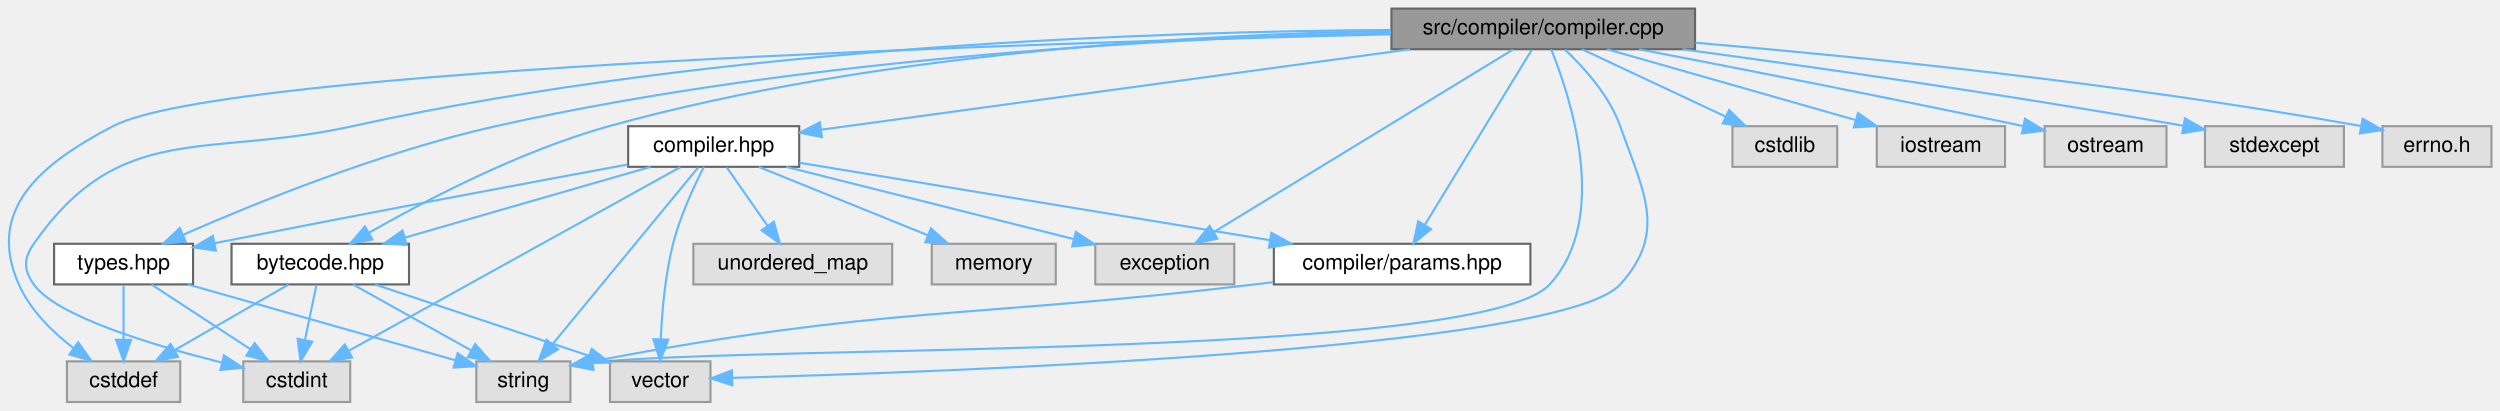
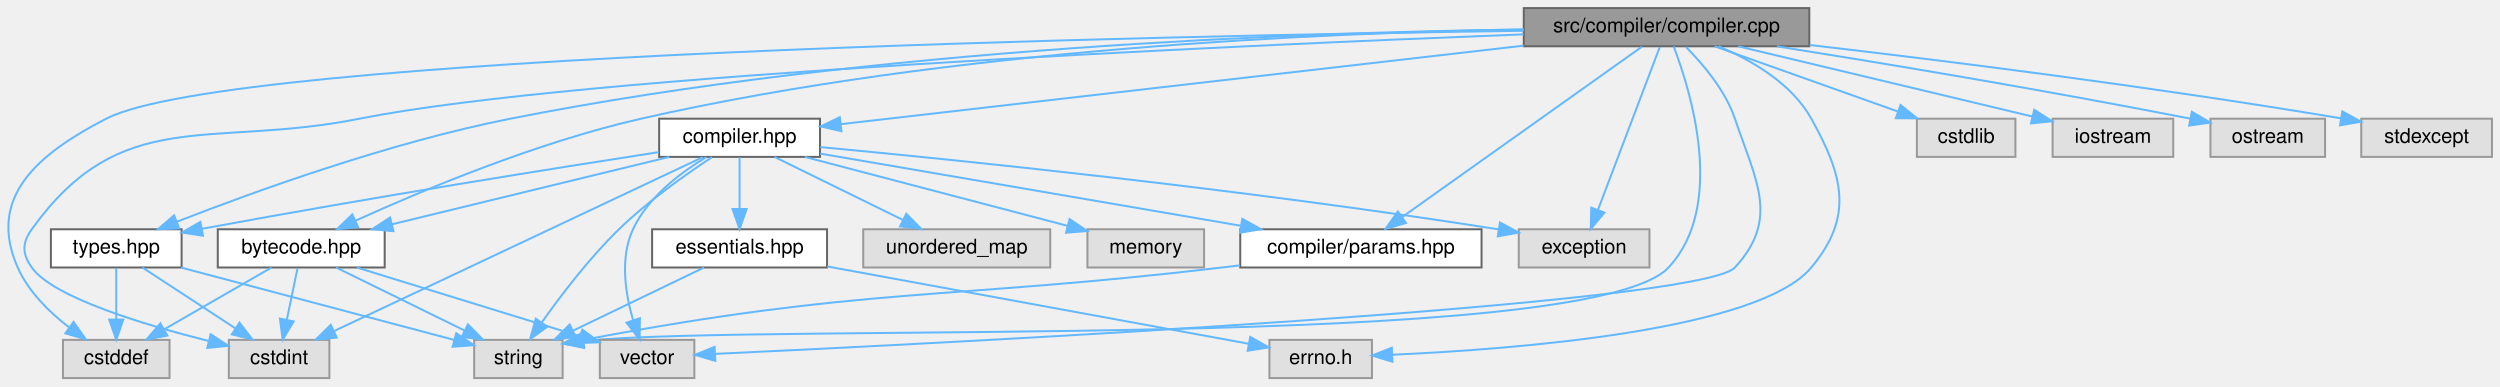
- <svg xmlns="http://www.w3.org/2000/svg" xmlns:xlink="http://www.w3.org/1999/xlink" width="1169pt" height="192pt" viewBox="0.00 0.00 1169.30 192.00">
+ <svg xmlns="http://www.w3.org/2000/svg" xmlns:xlink="http://www.w3.org/1999/xlink" width="1243pt" height="192pt" viewBox="0.00 0.00 1243.31 192.00">
  <g id="graph0" class="graph" transform="scale(1 1) rotate(0) translate(4 188)">
    <g id="Node000001" class="node">
      <g id="a_Node000001">
        <a xlink:title=" ">
-           <polygon fill="#999999" stroke="#666666" points="788.8,-184 646.8,-184 646.8,-165 788.8,-165 788.8,-184" />
-           <text text-anchor="middle" x="717.8" y="-172" font-family="Helvetica,sans-Serif" font-size="10.00">src/compiler/compiler.cpp</text>
+           <polygon fill="#999999" stroke="#666666" points="895.81,-184 753.81,-184 753.81,-165 895.81,-165 895.81,-184" />
+           <text text-anchor="middle" x="824.81" y="-172" font-family="Helvetica,sans-Serif" font-size="10.00">src/compiler/compiler.cpp</text>
        </a>
      </g>
    </g>
    <g id="Node000002" class="node">
      <g id="a_Node000002">
        <a xlink:href="compiler_8hpp.html" target="_top" xlink:title=" ">
-           <polygon fill="white" stroke="#666666" points="369.8,-129 289.8,-129 289.8,-110 369.8,-110 369.8,-129" />
-           <text text-anchor="middle" x="329.8" y="-117" font-family="Helvetica,sans-Serif" font-size="10.00">compiler.hpp</text>
+           <polygon fill="white" stroke="#666666" points="403.81,-129 323.81,-129 323.81,-110 403.81,-110 403.81,-129" />
+           <text text-anchor="middle" x="363.81" y="-117" font-family="Helvetica,sans-Serif" font-size="10.00">compiler.hpp</text>
        </a>
      </g>
    </g>
    <g id="edge1_Node000001_Node000002" class="edge">
      <g id="a_edge1_Node000001_Node000002">
        <a xlink:title=" ">
-           <path fill="none" stroke="#63b8ff" d="M655.46,-164.98C578.9,-154.53 450.53,-136.99 379.99,-127.36" />
-           <polygon fill="#63b8ff" stroke="#63b8ff" points="380.4,-123.88 370.02,-125.99 379.46,-130.81 380.4,-123.88" />
+           <path fill="none" stroke="#63b8ff" d="M753.79,-165.33C659.81,-154.53 496.47,-135.75 414.21,-126.29" />
+           <polygon fill="#63b8ff" stroke="#63b8ff" points="414.44,-122.8 404.11,-125.13 413.65,-129.75 414.44,-122.8" />
        </a>
      </g>
    </g>
    <g id="Node000003" class="node">
      <g id="a_Node000003">
        <a xlink:href="bytecode_8hpp.html" target="_top" xlink:title=" ">
-           <polygon fill="white" stroke="#666666" points="187.3,-74 104.3,-74 104.3,-55 187.3,-55 187.3,-74" />
-           <text text-anchor="middle" x="145.8" y="-62" font-family="Helvetica,sans-Serif" font-size="10.00">bytecode.hpp</text>
-         </a>
-       </g>
-     </g>
-     <g id="edge19_Node000001_Node000003" class="edge">
-       <g id="a_edge19_Node000001_Node000003">
-         <a xlink:title=" ">
-           <path fill="none" stroke="#63b8ff" d="M646.44,-173.56C558.79,-171.98 406.28,-163.8 280.8,-129 239.24,-117.47 194.62,-94.07 168.51,-79.12" />
-           <polygon fill="#63b8ff" stroke="#63b8ff" points="170.17,-76.04 159.77,-74.03 166.65,-82.09 170.17,-76.04" />
+           <polygon fill="white" stroke="#666666" points="187.31,-74 104.31,-74 104.31,-55 187.31,-55 187.31,-74" />
+           <text text-anchor="middle" x="145.81" y="-62" font-family="Helvetica,sans-Serif" font-size="10.00">bytecode.hpp</text>
+         </a>
+       </g>
+     </g>
+     <g id="edge22_Node000001_Node000003" class="edge">
+       <g id="a_edge22_Node000001_Node000003">
+         <a xlink:title=" ">
+           <path fill="none" stroke="#63b8ff" d="M753.75,-173.36C654.34,-171.81 468.66,-163.92 314.81,-129 263.01,-117.24 205.73,-93.22 172.93,-78.33" />
+           <polygon fill="#63b8ff" stroke="#63b8ff" points="174.12,-75.02 163.57,-74.02 171.19,-81.38 174.12,-75.02" />
        </a>
      </g>
    </g>
    <g id="Node000004" class="node">
      <g id="a_Node000004">
        <a xlink:title=" ">
-           <polygon fill="#e0e0e0" stroke="#999999" points="159.8,-19 109.8,-19 109.8,0 159.8,0 159.8,-19" />
-           <text text-anchor="middle" x="134.8" y="-7" font-family="Helvetica,sans-Serif" font-size="10.00">cstdint</text>
-         </a>
-       </g>
-     </g>
-     <g id="edge23_Node000001_Node000004" class="edge">
-       <g id="a_edge23_Node000001_Node000004">
-         <a xlink:title=" ">
-           <path fill="none" stroke="#63b8ff" d="M646.55,-174C539.72,-173.36 332.29,-166.75 160.8,-129 91.86,-113.82 52.16,-131.92 11.8,-74 6.98,-67.07 6.95,-61.91 11.8,-55 22.16,-40.24 67,-26.67 99.56,-18.49" />
-           <polygon fill="#63b8ff" stroke="#63b8ff" points="100.75,-21.8 109.64,-16.03 99.09,-15 100.75,-21.8" />
+           <polygon fill="#e0e0e0" stroke="#999999" points="159.81,-19 109.81,-19 109.81,0 159.81,0 159.81,-19" />
+           <text text-anchor="middle" x="134.81" y="-7" font-family="Helvetica,sans-Serif" font-size="10.00">cstdint</text>
+         </a>
+       </g>
+     </g>
+     <g id="edge26_Node000001_Node000004" class="edge">
+       <g id="a_edge26_Node000001_Node000004">
+         <a xlink:title=" ">
+           <path fill="none" stroke="#63b8ff" d="M753.73,-170.94C608.85,-165.34 283.87,-150.75 174.81,-129 99.83,-114.04 56.4,-136.11 11.81,-74 6.89,-67.14 6.96,-61.91 11.81,-55 22.17,-40.24 67.01,-26.67 99.57,-18.49" />
+           <polygon fill="#63b8ff" stroke="#63b8ff" points="100.76,-21.8 109.65,-16.03 99.1,-15 100.76,-21.8" />
        </a>
      </g>
    </g>
    <g id="Node000005" class="node">
      <g id="a_Node000005">
        <a xlink:title=" ">
-           <polygon fill="#e0e0e0" stroke="#999999" points="80.3,-19 27.3,-19 27.3,0 80.3,0 80.3,-19" />
-           <text text-anchor="middle" x="53.8" y="-7" font-family="Helvetica,sans-Serif" font-size="10.00">cstddef</text>
-         </a>
-       </g>
-     </g>
-     <g id="edge22_Node000001_Node000005" class="edge">
-       <g id="a_edge22_Node000001_Node000005">
-         <a xlink:title=" ">
-           <path fill="none" stroke="#63b8ff" d="M646.52,-171.99C484.93,-168.11 100.75,-156.13 48.8,-129 14.89,-111.29 -10.69,-89.99 4.8,-55 10.13,-42.97 20.49,-32.8 30.32,-25.24" />
-           <polygon fill="#63b8ff" stroke="#63b8ff" points="32.57,-27.93 38.67,-19.27 28.5,-22.23 32.57,-27.93" />
+           <polygon fill="#e0e0e0" stroke="#999999" points="80.31,-19 27.31,-19 27.31,0 80.31,0 80.31,-19" />
+           <text text-anchor="middle" x="53.81" y="-7" font-family="Helvetica,sans-Serif" font-size="10.00">cstddef</text>
+         </a>
+       </g>
+     </g>
+     <g id="edge25_Node000001_Node000005" class="edge">
+       <g id="a_edge25_Node000001_Node000005">
+         <a xlink:title=" ">
+           <path fill="none" stroke="#63b8ff" d="M753.65,-172.71C573.72,-170.24 110.45,-160.83 48.81,-129 14.81,-111.44 -10.68,-89.99 4.81,-55 10.14,-42.97 20.5,-32.8 30.32,-25.24" />
+           <polygon fill="#63b8ff" stroke="#63b8ff" points="32.57,-27.93 38.68,-19.27 28.51,-22.23 32.57,-27.93" />
        </a>
      </g>
    </g>
    <g id="Node000006" class="node">
      <g id="a_Node000006">
        <a xlink:title=" ">
-           <polygon fill="#e0e0e0" stroke="#999999" points="262.8,-19 218.8,-19 218.8,0 262.8,0 262.8,-19" />
-           <text text-anchor="middle" x="240.8" y="-7" font-family="Helvetica,sans-Serif" font-size="10.00">string</text>
-         </a>
-       </g>
-     </g>
-     <g id="edge29_Node000001_Node000006" class="edge">
-       <g id="a_edge29_Node000001_Node000006">
-         <a xlink:title=" ">
-           <path fill="none" stroke="#63b8ff" d="M721.52,-164.96C730.28,-143.34 749.42,-86 720.8,-55 688.45,-19.95 354.66,-26.87 273.17,-18.49" />
-           <polygon fill="#63b8ff" stroke="#63b8ff" points="273.42,-14.99 263.04,-17.13 272.49,-21.93 273.42,-14.99" />
+           <polygon fill="#e0e0e0" stroke="#999999" points="275.81,-19 231.81,-19 231.81,0 275.81,0 275.81,-19" />
+           <text text-anchor="middle" x="253.81" y="-7" font-family="Helvetica,sans-Serif" font-size="10.00">string</text>
+         </a>
+       </g>
+     </g>
+     <g id="edge32_Node000001_Node000006" class="edge">
+       <g id="a_edge32_Node000001_Node000006">
+         <a xlink:title=" ">
+           <path fill="none" stroke="#63b8ff" d="M828.35,-164.93C836.65,-143.26 854.63,-85.8 825.81,-55 786.3,-12.77 378.85,-27.67 285.97,-18.46" />
+           <polygon fill="#63b8ff" stroke="#63b8ff" points="286.41,-14.98 276.04,-17.17 285.51,-21.93 286.41,-14.98" />
        </a>
      </g>
    </g>
    <g id="Node000007" class="node">
      <g id="a_Node000007">
        <a xlink:title=" ">
-           <polygon fill="#e0e0e0" stroke="#999999" points="328.3,-19 281.3,-19 281.3,0 328.3,0 328.3,-19" />
-           <text text-anchor="middle" x="304.8" y="-7" font-family="Helvetica,sans-Serif" font-size="10.00">vector</text>
-         </a>
-       </g>
-     </g>
-     <g id="edge30_Node000001_Node000007" class="edge">
-       <g id="a_edge30_Node000001_Node000007">
-         <a xlink:title=" ">
-           <path fill="none" stroke="#63b8ff" d="M727.96,-164.81C736.71,-156.6 748.7,-143.43 753.8,-129 764.77,-97.99 775.88,-79.38 753.8,-55 726.02,-24.33 438.21,-13.97 338.55,-11.29" />
-           <polygon fill="#63b8ff" stroke="#63b8ff" points="338.51,-7.79 328.43,-11.03 338.33,-14.79 338.51,-7.79" />
+           <polygon fill="#e0e0e0" stroke="#999999" points="341.31,-19 294.31,-19 294.31,0 341.31,0 341.31,-19" />
+           <text text-anchor="middle" x="317.81" y="-7" font-family="Helvetica,sans-Serif" font-size="10.00">vector</text>
+         </a>
+       </g>
+     </g>
+     <g id="edge33_Node000001_Node000007" class="edge">
+       <g id="a_edge33_Node000001_Node000007">
+         <a xlink:title=" ">
+           <path fill="none" stroke="#63b8ff" d="M834.42,-164.69C842.68,-156.41 854.01,-143.18 858.81,-129 869.35,-97.85 881.09,-79.19 858.81,-55 841.55,-36.26 467.42,-17.43 351.64,-12.03" />
+           <polygon fill="#63b8ff" stroke="#63b8ff" points="351.73,-8.53 341.58,-11.56 351.4,-15.52 351.73,-8.53" />
+         </a>
+       </g>
+     </g>
+     <g id="Node000009" class="node">
+       <g id="a_Node000009">
+         <a xlink:title=" ">
+           <polygon fill="#e0e0e0" stroke="#999999" points="678.31,-19 627.31,-19 627.31,0 678.31,0 678.31,-19" />
+           <text text-anchor="middle" x="652.81" y="-7" font-family="Helvetica,sans-Serif" font-size="10.00">errno.h</text>
+         </a>
+       </g>
+     </g>
+     <g id="edge34_Node000001_Node000009" class="edge">
+       <g id="a_edge34_Node000001_Node000009">
+         <a xlink:title=" ">
+           <path fill="none" stroke="#63b8ff" d="M850.67,-164.99C867.08,-158.09 887.01,-146.58 896.81,-129 912.83,-100.27 917.88,-80.26 896.81,-55 870.73,-23.73 749.99,-14.37 688.71,-11.62" />
+           <polygon fill="#63b8ff" stroke="#63b8ff" points="688.48,-8.11 678.34,-11.19 688.19,-15.1 688.48,-8.11" />
+         </a>
+       </g>
+     </g>
+     <g id="Node000010" class="node">
+       <g id="a_Node000010">
+         <a xlink:href="params_8hpp.html" target="_top" xlink:title=" ">
+           <polygon fill="white" stroke="#666666" points="732.81,-74 612.81,-74 612.81,-55 732.81,-55 732.81,-74" />
+           <text text-anchor="middle" x="672.81" y="-62" font-family="Helvetica,sans-Serif" font-size="10.00">compiler/params.hpp</text>
+         </a>
+       </g>
+     </g>
+     <g id="edge23_Node000001_Node000010" class="edge">
+       <g id="a_edge23_Node000001_Node000010">
+         <a xlink:title=" ">
+           <path fill="none" stroke="#63b8ff" d="M812.63,-164.84C786.61,-146.36 725.39,-102.86 693.28,-80.05" />
+           <polygon fill="#63b8ff" stroke="#63b8ff" points="695.23,-77.14 685.05,-74.2 691.18,-82.84 695.23,-77.14" />
+         </a>
+       </g>
+     </g>
+     <g id="Node000011" class="node">
+       <g id="a_Node000011">
+         <a xlink:href="types_8hpp.html" target="_top" xlink:title=" ">
+           <polygon fill="white" stroke="#666666" points="86.31,-74 21.31,-74 21.31,-55 86.31,-55 86.31,-74" />
+           <text text-anchor="middle" x="53.81" y="-62" font-family="Helvetica,sans-Serif" font-size="10.00">types.hpp</text>
+         </a>
+       </g>
+     </g>
+     <g id="edge24_Node000001_Node000011" class="edge">
+       <g id="a_edge24_Node000001_Node000011">
+         <a xlink:title=" ">
+           <path fill="none" stroke="#63b8ff" d="M753.71,-173.36C644.37,-171.95 428.82,-164.41 249.81,-129 189.58,-117.09 121.99,-92.6 84,-77.76" />
+           <polygon fill="#63b8ff" stroke="#63b8ff" points="85.14,-74.44 74.55,-74.02 82.57,-80.95 85.14,-74.44" />
+         </a>
+       </g>
+     </g>
+     <g id="Node000012" class="node">
+       <g id="a_Node000012">
+         <a xlink:title=" ">
+           <polygon fill="#e0e0e0" stroke="#999999" points="816.31,-74 751.31,-74 751.31,-55 816.31,-55 816.31,-74" />
+           <text text-anchor="middle" x="783.81" y="-62" font-family="Helvetica,sans-Serif" font-size="10.00">exception</text>
+         </a>
+       </g>
+     </g>
+     <g id="edge28_Node000001_Node000012" class="edge">
+       <g id="a_edge28_Node000001_Node000012">
+         <a xlink:title=" ">
+           <path fill="none" stroke="#63b8ff" d="M821.46,-164.66C814.76,-147.01 799.6,-107.09 790.7,-83.64" />
+           <polygon fill="#63b8ff" stroke="#63b8ff" points="793.92,-82.27 787.1,-74.16 787.38,-84.75 793.92,-82.27" />
+         </a>
+       </g>
+     </g>
+     <g id="Node000015" class="node">
+       <g id="a_Node000015">
+         <a xlink:title=" ">
+           <polygon fill="#e0e0e0" stroke="#999999" points="998.31,-129 949.31,-129 949.31,-110 998.31,-110 998.31,-129" />
+           <text text-anchor="middle" x="973.81" y="-117" font-family="Helvetica,sans-Serif" font-size="10.00">cstdlib</text>
+         </a>
+       </g>
+     </g>
+     <g id="edge27_Node000001_Node000015" class="edge">
+       <g id="a_edge27_Node000001_Node000015">
+         <a xlink:title=" ">
+           <path fill="none" stroke="#63b8ff" d="M848.75,-164.98C873.37,-156.23 911.93,-142.51 939.73,-132.62" />
+           <polygon fill="#63b8ff" stroke="#63b8ff" points="941.19,-135.82 949.44,-129.17 938.84,-129.22 941.19,-135.82" />
+         </a>
+       </g>
+     </g>
+     <g id="Node000016" class="node">
+       <g id="a_Node000016">
+         <a xlink:title=" ">
+           <polygon fill="#e0e0e0" stroke="#999999" points="1076.81,-129 1016.81,-129 1016.81,-110 1076.81,-110 1076.81,-129" />
+           <text text-anchor="middle" x="1046.81" y="-117" font-family="Helvetica,sans-Serif" font-size="10.00">iostream</text>
+         </a>
+       </g>
+     </g>
+     <g id="edge29_Node000001_Node000016" class="edge">
+       <g id="a_edge29_Node000001_Node000016">
+         <a xlink:title=" ">
+           <path fill="none" stroke="#63b8ff" d="M860.48,-164.98C900.45,-155.44 965.1,-140.01 1006.77,-130.06" />
+           <polygon fill="#63b8ff" stroke="#63b8ff" points="1007.67,-133.44 1016.58,-127.72 1006.04,-126.64 1007.67,-133.44" />
+         </a>
+       </g>
+     </g>
+     <g id="Node000017" class="node">
+       <g id="a_Node000017">
+         <a xlink:title=" ">
+           <polygon fill="#e0e0e0" stroke="#999999" points="1152.31,-129 1095.31,-129 1095.31,-110 1152.31,-110 1152.31,-129" />
+           <text text-anchor="middle" x="1123.81" y="-117" font-family="Helvetica,sans-Serif" font-size="10.00">ostream</text>
+         </a>
+       </g>
+     </g>
+     <g id="edge30_Node000001_Node000017" class="edge">
+       <g id="a_edge30_Node000001_Node000017">
+         <a xlink:title=" ">
+           <path fill="none" stroke="#63b8ff" d="M879.7,-164.98C930.45,-156.91 1008.19,-144.07 1085.32,-129.01" />
+           <polygon fill="#63b8ff" stroke="#63b8ff" points="1086.07,-132.43 1095.21,-127.06 1084.72,-125.56 1086.07,-132.43" />
+         </a>
+       </g>
+     </g>
+     <g id="Node000018" class="node">
+       <g id="a_Node000018">
+         <a xlink:title=" ">
+           <polygon fill="#e0e0e0" stroke="#999999" points="1235.31,-129 1170.31,-129 1170.31,-110 1235.31,-110 1235.31,-129" />
+           <text text-anchor="middle" x="1202.81" y="-117" font-family="Helvetica,sans-Serif" font-size="10.00">stdexcept</text>
+         </a>
+       </g>
+     </g>
+     <g id="edge31_Node000001_Node000018" class="edge">
+       <g id="a_edge31_Node000001_Node000018">
+         <a xlink:title=" ">
+           <path fill="none" stroke="#63b8ff" d="M896.04,-165.63C962.14,-157.97 1063.46,-145.35 1160.23,-129.17" />
+           <polygon fill="#63b8ff" stroke="#63b8ff" points="1160.9,-132.61 1170.18,-127.49 1159.74,-125.7 1160.9,-132.61" />
+         </a>
+       </g>
+     </g>
+     <g id="edge2_Node000002_Node000003" class="edge">
+       <g id="a_edge2_Node000002_Node000003">
+         <a xlink:title=" ">
+           <path fill="none" stroke="#63b8ff" d="M328.79,-109.98C291.31,-100.87 231.76,-86.4 190.83,-76.45" />
+           <polygon fill="#63b8ff" stroke="#63b8ff" points="191.66,-73.04 181.11,-74.08 190,-79.85 191.66,-73.04" />
+         </a>
+       </g>
+     </g>
+     <g id="edge16_Node000002_Node000004" class="edge">
+       <g id="a_edge16_Node000002_Node000004">
+         <a xlink:title=" ">
+           <path fill="none" stroke="#63b8ff" d="M345.46,-109.84C305.33,-90.92 209.59,-45.77 162.26,-23.45" />
+           <polygon fill="#63b8ff" stroke="#63b8ff" points="163.47,-20.15 152.93,-19.05 160.49,-26.48 163.47,-20.15" />
+         </a>
+       </g>
+     </g>
+     <g id="edge18_Node000002_Node000006" class="edge">
+       <g id="a_edge18_Node000002_Node000006">
+         <a xlink:title=" ">
+           <path fill="none" stroke="#63b8ff" d="M350.14,-109.89C337.43,-101.54 318.32,-88.1 303.81,-74 289.09,-59.7 274.87,-41.01 265.39,-27.62" />
+           <polygon fill="#63b8ff" stroke="#63b8ff" points="268.2,-25.54 259.63,-19.31 262.45,-29.53 268.2,-25.54" />
+         </a>
+       </g>
+     </g>
+     <g id="edge20_Node000002_Node000007" class="edge">
+       <g id="a_edge20_Node000002_Node000007">
+         <a xlink:title=" ">
+           <path fill="none" stroke="#63b8ff" d="M347.23,-109.87C334.64,-102.3 318.27,-90.01 310.81,-74 304.22,-59.86 306.98,-42.1 310.81,-28.95" />
+           <polygon fill="#63b8ff" stroke="#63b8ff" points="314.23,-29.78 314.1,-19.18 307.59,-27.55 314.23,-29.78" />
        </a>
      </g>
    </g>
    <g id="Node000008" class="node">
      <g id="a_Node000008">
-         <a xlink:href="params_8hpp.html" target="_top" xlink:title=" ">
-           <polygon fill="white" stroke="#666666" points="711.8,-74 591.8,-74 591.8,-55 711.8,-55 711.8,-74" />
-           <text text-anchor="middle" x="651.8" y="-62" font-family="Helvetica,sans-Serif" font-size="10.00">compiler/params.hpp</text>
-         </a>
-       </g>
-     </g>
-     <g id="edge20_Node000001_Node000008" class="edge">
-       <g id="a_edge20_Node000001_Node000008">
-         <a xlink:title=" ">
-           <path fill="none" stroke="#63b8ff" d="M712.4,-164.66C701.47,-146.77 676.56,-106 662.31,-82.69" />
-           <polygon fill="#63b8ff" stroke="#63b8ff" points="665.3,-80.87 657.09,-74.16 659.32,-84.52 665.3,-80.87" />
-         </a>
-       </g>
-     </g>
-     <g id="Node000009" class="node">
-       <g id="a_Node000009">
-         <a xlink:href="types_8hpp.html" target="_top" xlink:title=" ">
-           <polygon fill="white" stroke="#666666" points="86.3,-74 21.3,-74 21.3,-55 86.3,-55 86.3,-74" />
-           <text text-anchor="middle" x="53.8" y="-62" font-family="Helvetica,sans-Serif" font-size="10.00">types.hpp</text>
-         </a>
-       </g>
-     </g>
-     <g id="edge21_Node000001_Node000009" class="edge">
-       <g id="a_edge21_Node000001_Node000009">
-         <a xlink:title=" ">
-           <path fill="none" stroke="#63b8ff" d="M646.73,-172.79C550.6,-170.54 374.3,-161.8 227.8,-129 174.54,-117.07 115.41,-93.05 81.61,-78.21" />
-           <polygon fill="#63b8ff" stroke="#63b8ff" points="82.93,-74.96 72.37,-74.1 80.09,-81.36 82.93,-74.96" />
-         </a>
-       </g>
-     </g>
-     <g id="Node000010" class="node">
-       <g id="a_Node000010">
-         <a xlink:title=" ">
-           <polygon fill="#e0e0e0" stroke="#999999" points="573.3,-74 508.3,-74 508.3,-55 573.3,-55 573.3,-74" />
-           <text text-anchor="middle" x="540.8" y="-62" font-family="Helvetica,sans-Serif" font-size="10.00">exception</text>
-         </a>
-       </g>
-     </g>
-     <g id="edge25_Node000001_Node000010" class="edge">
-       <g id="a_edge25_Node000001_Node000010">
-         <a xlink:title=" ">
-           <path fill="none" stroke="#63b8ff" d="M703.62,-164.84C673.07,-146.2 600.81,-102.11 563.69,-79.46" />
-           <polygon fill="#63b8ff" stroke="#63b8ff" points="565.42,-76.42 555.06,-74.2 561.77,-82.39 565.42,-76.42" />
+         <a xlink:href="essentials_8hpp.html" target="_top" xlink:title=" ">
+           <polygon fill="white" stroke="#666666" points="407.31,-74 320.31,-74 320.31,-55 407.31,-55 407.31,-74" />
+           <text text-anchor="middle" x="363.81" y="-62" font-family="Helvetica,sans-Serif" font-size="10.00">essentials.hpp</text>
+         </a>
+       </g>
+     </g>
+     <g id="edge7_Node000002_Node000008" class="edge">
+       <g id="a_edge7_Node000002_Node000008">
+         <a xlink:title=" ">
+           <path fill="none" stroke="#63b8ff" d="M363.81,-109.75C363.81,-102.8 363.81,-92.85 363.81,-84.13" />
+           <polygon fill="#63b8ff" stroke="#63b8ff" points="367.31,-84.09 363.81,-74.09 360.31,-84.09 367.31,-84.09" />
+         </a>
+       </g>
+     </g>
+     <g id="edge10_Node000002_Node000010" class="edge">
+       <g id="a_edge10_Node000002_Node000010">
+         <a xlink:title=" ">
+           <path fill="none" stroke="#63b8ff" d="M403.89,-111.63C457.1,-102.5 551.51,-86.31 613.12,-75.74" />
+           <polygon fill="#63b8ff" stroke="#63b8ff" points="613.83,-79.17 623.1,-74.03 612.65,-72.27 613.83,-79.17" />
+         </a>
+       </g>
+     </g>
+     <g id="edge12_Node000002_Node000011" class="edge">
+       <g id="a_edge12_Node000002_Node000011">
+         <a xlink:title=" ">
+           <path fill="none" stroke="#63b8ff" d="M323.62,-112.37C272.91,-104.52 182.79,-90.2 96.43,-74.24" />
+           <polygon fill="#63b8ff" stroke="#63b8ff" points="96.93,-70.78 86.46,-72.39 95.65,-77.66 96.93,-70.78" />
+         </a>
+       </g>
+     </g>
+     <g id="edge17_Node000002_Node000012" class="edge">
+       <g id="a_edge17_Node000002_Node000012">
+         <a xlink:title=" ">
+           <path fill="none" stroke="#63b8ff" d="M403.96,-114.87C471.42,-108.54 611.93,-94.32 741.22,-73.96" />
+           <polygon fill="#63b8ff" stroke="#63b8ff" points="741.97,-77.38 751.3,-72.36 740.87,-70.47 741.97,-77.38" />
        </a>
      </g>
    </g>
    <g id="Node000013" class="node">
      <g id="a_Node000013">
        <a xlink:title=" ">
-           <polygon fill="#e0e0e0" stroke="#999999" points="855.3,-129 806.3,-129 806.3,-110 855.3,-110 855.3,-129" />
-           <text text-anchor="middle" x="830.8" y="-117" font-family="Helvetica,sans-Serif" font-size="10.00">cstdlib</text>
-         </a>
-       </g>
-     </g>
-     <g id="edge24_Node000001_Node000013" class="edge">
-       <g id="a_edge24_Node000001_Node000013">
-         <a xlink:title=" ">
-           <path fill="none" stroke="#63b8ff" d="M735.96,-164.98C754.06,-156.5 782.09,-143.35 802.99,-133.54" />
-           <polygon fill="#63b8ff" stroke="#63b8ff" points="804.75,-136.59 812.32,-129.17 801.78,-130.25 804.75,-136.59" />
+           <polygon fill="#e0e0e0" stroke="#999999" points="518.31,-74 425.31,-74 425.31,-55 518.31,-55 518.31,-74" />
+           <text text-anchor="middle" x="471.81" y="-62" font-family="Helvetica,sans-Serif" font-size="10.00">unordered_map</text>
+         </a>
+       </g>
+     </g>
+     <g id="edge19_Node000002_Node000013" class="edge">
+       <g id="a_edge19_Node000002_Node000013">
+         <a xlink:title=" ">
+           <path fill="none" stroke="#63b8ff" d="M381.16,-109.98C398.38,-101.54 425.01,-88.47 444.96,-78.68" />
+           <polygon fill="#63b8ff" stroke="#63b8ff" points="446.71,-81.72 454.14,-74.17 443.62,-75.43 446.71,-81.72" />
        </a>
      </g>
    </g>
    <g id="Node000014" class="node">
      <g id="a_Node000014">
        <a xlink:title=" ">
-           <polygon fill="#e0e0e0" stroke="#999999" points="933.8,-129 873.8,-129 873.8,-110 933.8,-110 933.8,-129" />
-           <text text-anchor="middle" x="903.8" y="-117" font-family="Helvetica,sans-Serif" font-size="10.00">iostream</text>
-         </a>
-       </g>
-     </g>
-     <g id="edge26_Node000001_Node000014" class="edge">
-       <g id="a_edge26_Node000001_Node000014">
-         <a xlink:title=" ">
-           <path fill="none" stroke="#63b8ff" d="M747.69,-164.98C779.19,-156.01 828.97,-141.82 863.83,-131.89" />
-           <polygon fill="#63b8ff" stroke="#63b8ff" points="865.03,-135.19 873.69,-129.08 863.11,-128.46 865.03,-135.19" />
-         </a>
-       </g>
-     </g>
-     <g id="Node000015" class="node">
-       <g id="a_Node000015">
-         <a xlink:title=" ">
-           <polygon fill="#e0e0e0" stroke="#999999" points="1009.3,-129 952.3,-129 952.3,-110 1009.3,-110 1009.3,-129" />
-           <text text-anchor="middle" x="980.8" y="-117" font-family="Helvetica,sans-Serif" font-size="10.00">ostream</text>
-         </a>
-       </g>
-     </g>
-     <g id="edge27_Node000001_Node000015" class="edge">
-       <g id="a_edge27_Node000001_Node000015">
-         <a xlink:title=" ">
-           <path fill="none" stroke="#63b8ff" d="M762.69,-164.96C806.03,-156.64 873.74,-143.45 942.1,-129.1" />
-           <polygon fill="#63b8ff" stroke="#63b8ff" points="943.12,-132.47 952.19,-126.98 941.68,-125.62 943.12,-132.47" />
-         </a>
-       </g>
-     </g>
-     <g id="Node000016" class="node">
-       <g id="a_Node000016">
-         <a xlink:title=" ">
-           <polygon fill="#e0e0e0" stroke="#999999" points="1092.3,-129 1027.3,-129 1027.3,-110 1092.3,-110 1092.3,-129" />
-           <text text-anchor="middle" x="1059.8" y="-117" font-family="Helvetica,sans-Serif" font-size="10.00">stdexcept</text>
-         </a>
-       </g>
-     </g>
-     <g id="edge28_Node000001_Node000016" class="edge">
-       <g id="a_edge28_Node000001_Node000016">
-         <a xlink:title=" ">
-           <path fill="none" stroke="#63b8ff" d="M782.86,-164.98C841.68,-157.04 930.87,-144.36 1017.2,-129.21" />
-           <polygon fill="#63b8ff" stroke="#63b8ff" points="1017.92,-132.63 1027.16,-127.44 1016.71,-125.74 1017.92,-132.63" />
-         </a>
-       </g>
-     </g>
-     <g id="Node000017" class="node">
-       <g id="a_Node000017">
-         <a xlink:title=" ">
-           <polygon fill="#e0e0e0" stroke="#999999" points="1161.3,-129 1110.3,-129 1110.3,-110 1161.3,-110 1161.3,-129" />
-           <text text-anchor="middle" x="1135.8" y="-117" font-family="Helvetica,sans-Serif" font-size="10.00">errno.h</text>
-         </a>
-       </g>
-     </g>
-     <g id="edge31_Node000001_Node000017" class="edge">
-       <g id="a_edge31_Node000001_Node000017">
-         <a xlink:title=" ">
-           <path fill="none" stroke="#63b8ff" d="M788.98,-168.03C864.19,-161.63 986.36,-149.44 1100.32,-129.07" />
-           <polygon fill="#63b8ff" stroke="#63b8ff" points="1101.05,-132.49 1110.26,-127.26 1099.8,-125.6 1101.05,-132.49" />
-         </a>
-       </g>
-     </g>
-     <g id="edge2_Node000002_Node000003" class="edge">
-       <g id="a_edge2_Node000002_Node000003">
-         <a xlink:title=" ">
-           <path fill="none" stroke="#63b8ff" d="M300.24,-109.98C269.08,-101.01 219.83,-86.82 185.35,-76.89" />
-           <polygon fill="#63b8ff" stroke="#63b8ff" points="186.18,-73.49 175.6,-74.08 184.24,-80.21 186.18,-73.49" />
-         </a>
-       </g>
-     </g>
-     <g id="edge13_Node000002_Node000004" class="edge">
-       <g id="a_edge13_Node000002_Node000004">
-         <a xlink:title=" ">
-           <path fill="none" stroke="#63b8ff" d="M314.18,-109.84C280.29,-91.08 199.84,-46.52 159.2,-24.01" />
-           <polygon fill="#63b8ff" stroke="#63b8ff" points="160.68,-20.83 150.24,-19.05 157.29,-26.95 160.68,-20.83" />
-         </a>
-       </g>
-     </g>
-     <g id="edge15_Node000002_Node000006" class="edge">
-       <g id="a_edge15_Node000002_Node000006">
-         <a xlink:title=" ">
-           <path fill="none" stroke="#63b8ff" d="M322.52,-109.66C307.65,-91.61 273.58,-50.28 254.46,-27.08" />
-           <polygon fill="#63b8ff" stroke="#63b8ff" points="257,-24.65 247.94,-19.16 251.6,-29.1 257,-24.65" />
-         </a>
-       </g>
-     </g>
-     <g id="edge17_Node000002_Node000007" class="edge">
-       <g id="a_edge17_Node000002_Node000007">
-         <a xlink:title=" ">
-           <path fill="none" stroke="#63b8ff" d="M325.19,-109.92C320.71,-101.15 314.11,-87.03 310.8,-74 307.09,-59.37 305.63,-42.32 305.07,-29.58" />
-           <polygon fill="#63b8ff" stroke="#63b8ff" points="308.56,-29.17 304.78,-19.27 301.57,-29.37 308.56,-29.17" />
-         </a>
-       </g>
-     </g>
-     <g id="edge7_Node000002_Node000008" class="edge">
-       <g id="a_edge7_Node000002_Node000008">
-         <a xlink:title=" ">
-           <path fill="none" stroke="#63b8ff" d="M369.93,-111.89C425.14,-102.81 525.04,-86.36 589.87,-75.69" />
-           <polygon fill="#63b8ff" stroke="#63b8ff" points="590.67,-79.11 599.97,-74.03 589.53,-72.2 590.67,-79.11" />
-         </a>
-       </g>
-     </g>
-     <g id="edge9_Node000002_Node000009" class="edge">
-       <g id="a_edge9_Node000002_Node000009">
-         <a xlink:title=" ">
-           <path fill="none" stroke="#63b8ff" d="M289.43,-111.07C244.59,-102.78 169.8,-88.8 96.35,-74.28" />
-           <polygon fill="#63b8ff" stroke="#63b8ff" points="96.96,-70.83 86.47,-72.32 95.6,-77.7 96.96,-70.83" />
-         </a>
-       </g>
-     </g>
-     <g id="edge14_Node000002_Node000010" class="edge">
-       <g id="a_edge14_Node000002_Node000010">
-         <a xlink:title=" ">
-           <path fill="none" stroke="#63b8ff" d="M363.7,-109.98C400.25,-100.81 458.49,-86.18 498.13,-76.22" />
-           <polygon fill="#63b8ff" stroke="#63b8ff" points="499.18,-79.56 508.03,-73.73 497.48,-72.77 499.18,-79.56" />
-         </a>
-       </g>
-     </g>
-     <g id="Node000011" class="node">
-       <g id="a_Node000011">
-         <a xlink:title=" ">
-           <polygon fill="#e0e0e0" stroke="#999999" points="413.3,-74 320.3,-74 320.3,-55 413.3,-55 413.3,-74" />
-           <text text-anchor="middle" x="366.8" y="-62" font-family="Helvetica,sans-Serif" font-size="10.00">unordered_map</text>
-         </a>
-       </g>
-     </g>
-     <g id="edge16_Node000002_Node000011" class="edge">
-       <g id="a_edge16_Node000002_Node000011">
-         <a xlink:title=" ">
-           <path fill="none" stroke="#63b8ff" d="M335.91,-109.75C341.09,-102.34 348.65,-91.5 355,-82.41" />
-           <polygon fill="#63b8ff" stroke="#63b8ff" points="357.95,-84.29 360.81,-74.09 352.21,-80.29 357.95,-84.29" />
-         </a>
-       </g>
-     </g>
-     <g id="Node000012" class="node">
-       <g id="a_Node000012">
-         <a xlink:title=" ">
-           <polygon fill="#e0e0e0" stroke="#999999" points="489.8,-74 431.8,-74 431.8,-55 489.8,-55 489.8,-74" />
-           <text text-anchor="middle" x="460.8" y="-62" font-family="Helvetica,sans-Serif" font-size="10.00">memory</text>
-         </a>
-       </g>
-     </g>
-     <g id="edge18_Node000002_Node000012" class="edge">
-       <g id="a_edge18_Node000002_Node000012">
-         <a xlink:title=" ">
-           <path fill="none" stroke="#63b8ff" d="M350.85,-109.98C372.21,-101.34 405.51,-87.87 429.87,-78.02" />
-           <polygon fill="#63b8ff" stroke="#63b8ff" points="431.42,-81.17 439.37,-74.17 428.79,-74.68 431.42,-81.17" />
+           <polygon fill="#e0e0e0" stroke="#999999" points="594.81,-74 536.81,-74 536.81,-55 594.81,-55 594.81,-74" />
+           <text text-anchor="middle" x="565.81" y="-62" font-family="Helvetica,sans-Serif" font-size="10.00">memory</text>
+         </a>
+       </g>
+     </g>
+     <g id="edge21_Node000002_Node000014" class="edge">
+       <g id="a_edge21_Node000002_Node000014">
+         <a xlink:title=" ">
+           <path fill="none" stroke="#63b8ff" d="M396.27,-109.98C431.89,-100.64 489.07,-85.64 527.03,-75.68" />
+           <polygon fill="#63b8ff" stroke="#63b8ff" points="527.93,-79.06 536.72,-73.13 526.15,-72.29 527.93,-79.06" />
        </a>
      </g>
    </g>
    <g id="edge3_Node000003_Node000004" class="edge">
      <g id="a_edge3_Node000003_Node000004">
        <a xlink:title=" ">
-           <path fill="none" stroke="#63b8ff" d="M143.99,-54.75C142.55,-47.8 140.48,-37.85 138.67,-29.13" />
-           <polygon fill="#63b8ff" stroke="#63b8ff" points="142.05,-28.17 136.59,-19.09 135.19,-29.59 142.05,-28.17" />
+           <path fill="none" stroke="#63b8ff" d="M144,-54.75C142.55,-47.8 140.49,-37.85 138.68,-29.13" />
+           <polygon fill="#63b8ff" stroke="#63b8ff" points="142.05,-28.17 136.59,-19.09 135.2,-29.59 142.05,-28.17" />
        </a>
      </g>
    </g>
    <g id="edge4_Node000003_Node000005" class="edge">
      <g id="a_edge4_Node000003_Node000005">
        <a xlink:title=" ">
-           <path fill="none" stroke="#63b8ff" d="M131.02,-54.98C116.62,-46.69 94.49,-33.94 77.61,-24.22" />
-           <polygon fill="#63b8ff" stroke="#63b8ff" points="79.27,-21.13 68.85,-19.17 75.77,-27.19 79.27,-21.13" />
+           <path fill="none" stroke="#63b8ff" d="M131.03,-54.98C116.63,-46.69 94.5,-33.94 77.62,-24.22" />
+           <polygon fill="#63b8ff" stroke="#63b8ff" points="79.27,-21.13 68.86,-19.17 75.78,-27.19 79.27,-21.13" />
        </a>
      </g>
    </g>
    <g id="edge5_Node000003_Node000006" class="edge">
      <g id="a_edge5_Node000003_Node000006">
        <a xlink:title=" ">
-           <path fill="none" stroke="#63b8ff" d="M161.07,-54.98C175.94,-46.69 198.79,-33.94 216.22,-24.22" />
-           <polygon fill="#63b8ff" stroke="#63b8ff" points="218.23,-27.1 225.26,-19.17 214.82,-20.99 218.23,-27.1" />
+           <path fill="none" stroke="#63b8ff" d="M163.16,-54.98C180.38,-46.54 207.01,-33.47 226.96,-23.68" />
+           <polygon fill="#63b8ff" stroke="#63b8ff" points="228.71,-26.72 236.14,-19.17 225.62,-20.43 228.71,-26.72" />
        </a>
      </g>
    </g>
    <g id="edge6_Node000003_Node000007" class="edge">
      <g id="a_edge6_Node000003_Node000007">
        <a xlink:title=" ">
-           <path fill="none" stroke="#63b8ff" d="M171.35,-54.98C198.56,-45.91 241.73,-31.52 271.57,-21.58" />
-           <polygon fill="#63b8ff" stroke="#63b8ff" points="272.76,-24.87 281.14,-18.39 270.54,-18.23 272.76,-24.87" />
-         </a>
-       </g>
-     </g>
-     <g id="edge8_Node000008_Node000006" class="edge">
-       <g id="a_edge8_Node000008_Node000006">
-         <a xlink:title=" ">
-           <path fill="none" stroke="#63b8ff" d="M591.6,-56.06C588.62,-55.7 585.68,-55.34 582.8,-55 447.88,-38.88 410.16,-45.16 273.1,-18.98" />
-           <polygon fill="#63b8ff" stroke="#63b8ff" points="273.54,-15.5 263.06,-17.04 272.21,-22.37 273.54,-15.5" />
-         </a>
-       </g>
-     </g>
-     <g id="edge11_Node000009_Node000004" class="edge">
-       <g id="a_edge11_Node000009_Node000004">
-         <a xlink:title=" ">
-           <path fill="none" stroke="#63b8ff" d="M66.82,-54.98C79.26,-46.84 98.26,-34.41 113.01,-24.76" />
-           <polygon fill="#63b8ff" stroke="#63b8ff" points="115.1,-27.57 121.55,-19.17 111.27,-21.72 115.1,-27.57" />
-         </a>
-       </g>
-     </g>
-     <g id="edge10_Node000009_Node000005" class="edge">
-       <g id="a_edge10_Node000009_Node000005">
-         <a xlink:title=" ">
-           <path fill="none" stroke="#63b8ff" d="M53.8,-54.75C53.8,-47.8 53.8,-37.85 53.8,-29.13" />
-           <polygon fill="#63b8ff" stroke="#63b8ff" points="57.3,-29.09 53.8,-19.09 50.3,-29.09 57.3,-29.09" />
-         </a>
-       </g>
-     </g>
-     <g id="edge12_Node000009_Node000006" class="edge">
-       <g id="a_edge12_Node000009_Node000006">
-         <a xlink:title=" ">
-           <path fill="none" stroke="#63b8ff" d="M83.85,-54.98C118.15,-45.26 174.01,-29.43 209.02,-19.51" />
-           <polygon fill="#63b8ff" stroke="#63b8ff" points="210.07,-22.85 218.74,-16.75 208.16,-16.11 210.07,-22.85" />
+           <path fill="none" stroke="#63b8ff" d="M173.45,-54.98C203.61,-45.69 251.91,-30.81 284.23,-20.85" />
+           <polygon fill="#63b8ff" stroke="#63b8ff" points="285.6,-24.09 294.12,-17.8 283.53,-17.4 285.6,-24.09" />
+         </a>
+       </g>
+     </g>
+     <g id="edge9_Node000008_Node000006" class="edge">
+       <g id="a_edge9_Node000008_Node000006">
+         <a xlink:title=" ">
+           <path fill="none" stroke="#63b8ff" d="M346.14,-54.98C328.52,-46.5 301.23,-33.35 280.89,-23.54" />
+           <polygon fill="#63b8ff" stroke="#63b8ff" points="282.33,-20.36 271.81,-19.17 279.3,-26.66 282.33,-20.36" />
+         </a>
+       </g>
+     </g>
+     <g id="edge8_Node000008_Node000009" class="edge">
+       <g id="a_edge8_Node000008_Node000009">
+         <a xlink:title=" ">
+           <path fill="none" stroke="#63b8ff" d="M407.39,-55.51C464.6,-45.02 563.97,-26.79 617.02,-17.06" />
+           <polygon fill="#63b8ff" stroke="#63b8ff" points="617.78,-20.48 626.98,-15.24 616.51,-13.6 617.78,-20.48" />
+         </a>
+       </g>
+     </g>
+     <g id="edge11_Node000010_Node000006" class="edge">
+       <g id="a_edge11_Node000010_Node000006">
+         <a xlink:title=" ">
+           <path fill="none" stroke="#63b8ff" d="M612.61,-56.05C609.63,-55.69 606.69,-55.34 603.81,-55 465.3,-38.65 426.65,-45.61 285.93,-18.94" />
+           <polygon fill="#63b8ff" stroke="#63b8ff" points="286.55,-15.49 276.07,-17.05 285.23,-22.37 286.55,-15.49" />
+         </a>
+       </g>
+     </g>
+     <g id="edge14_Node000011_Node000004" class="edge">
+       <g id="a_edge14_Node000011_Node000004">
+         <a xlink:title=" ">
+           <path fill="none" stroke="#63b8ff" d="M66.83,-54.98C79.27,-46.84 98.27,-34.41 113.02,-24.76" />
+           <polygon fill="#63b8ff" stroke="#63b8ff" points="115.11,-27.57 121.56,-19.17 111.28,-21.72 115.11,-27.57" />
+         </a>
+       </g>
+     </g>
+     <g id="edge13_Node000011_Node000005" class="edge">
+       <g id="a_edge13_Node000011_Node000005">
+         <a xlink:title=" ">
+           <path fill="none" stroke="#63b8ff" d="M53.81,-54.75C53.81,-47.8 53.81,-37.85 53.81,-29.13" />
+           <polygon fill="#63b8ff" stroke="#63b8ff" points="57.31,-29.09 53.81,-19.09 50.31,-29.09 57.31,-29.09" />
+         </a>
+       </g>
+     </g>
+     <g id="edge15_Node000011_Node000006" class="edge">
+       <g id="a_edge15_Node000011_Node000006">
+         <a xlink:title=" ">
+           <path fill="none" stroke="#63b8ff" d="M85.95,-54.98C123.29,-45.09 184.54,-28.86 221.83,-18.98" />
+           <polygon fill="#63b8ff" stroke="#63b8ff" points="222.9,-22.31 231.67,-16.37 221.1,-15.55 222.9,-22.31" />
        </a>
      </g>
    </g>
  </g>
</svg>
